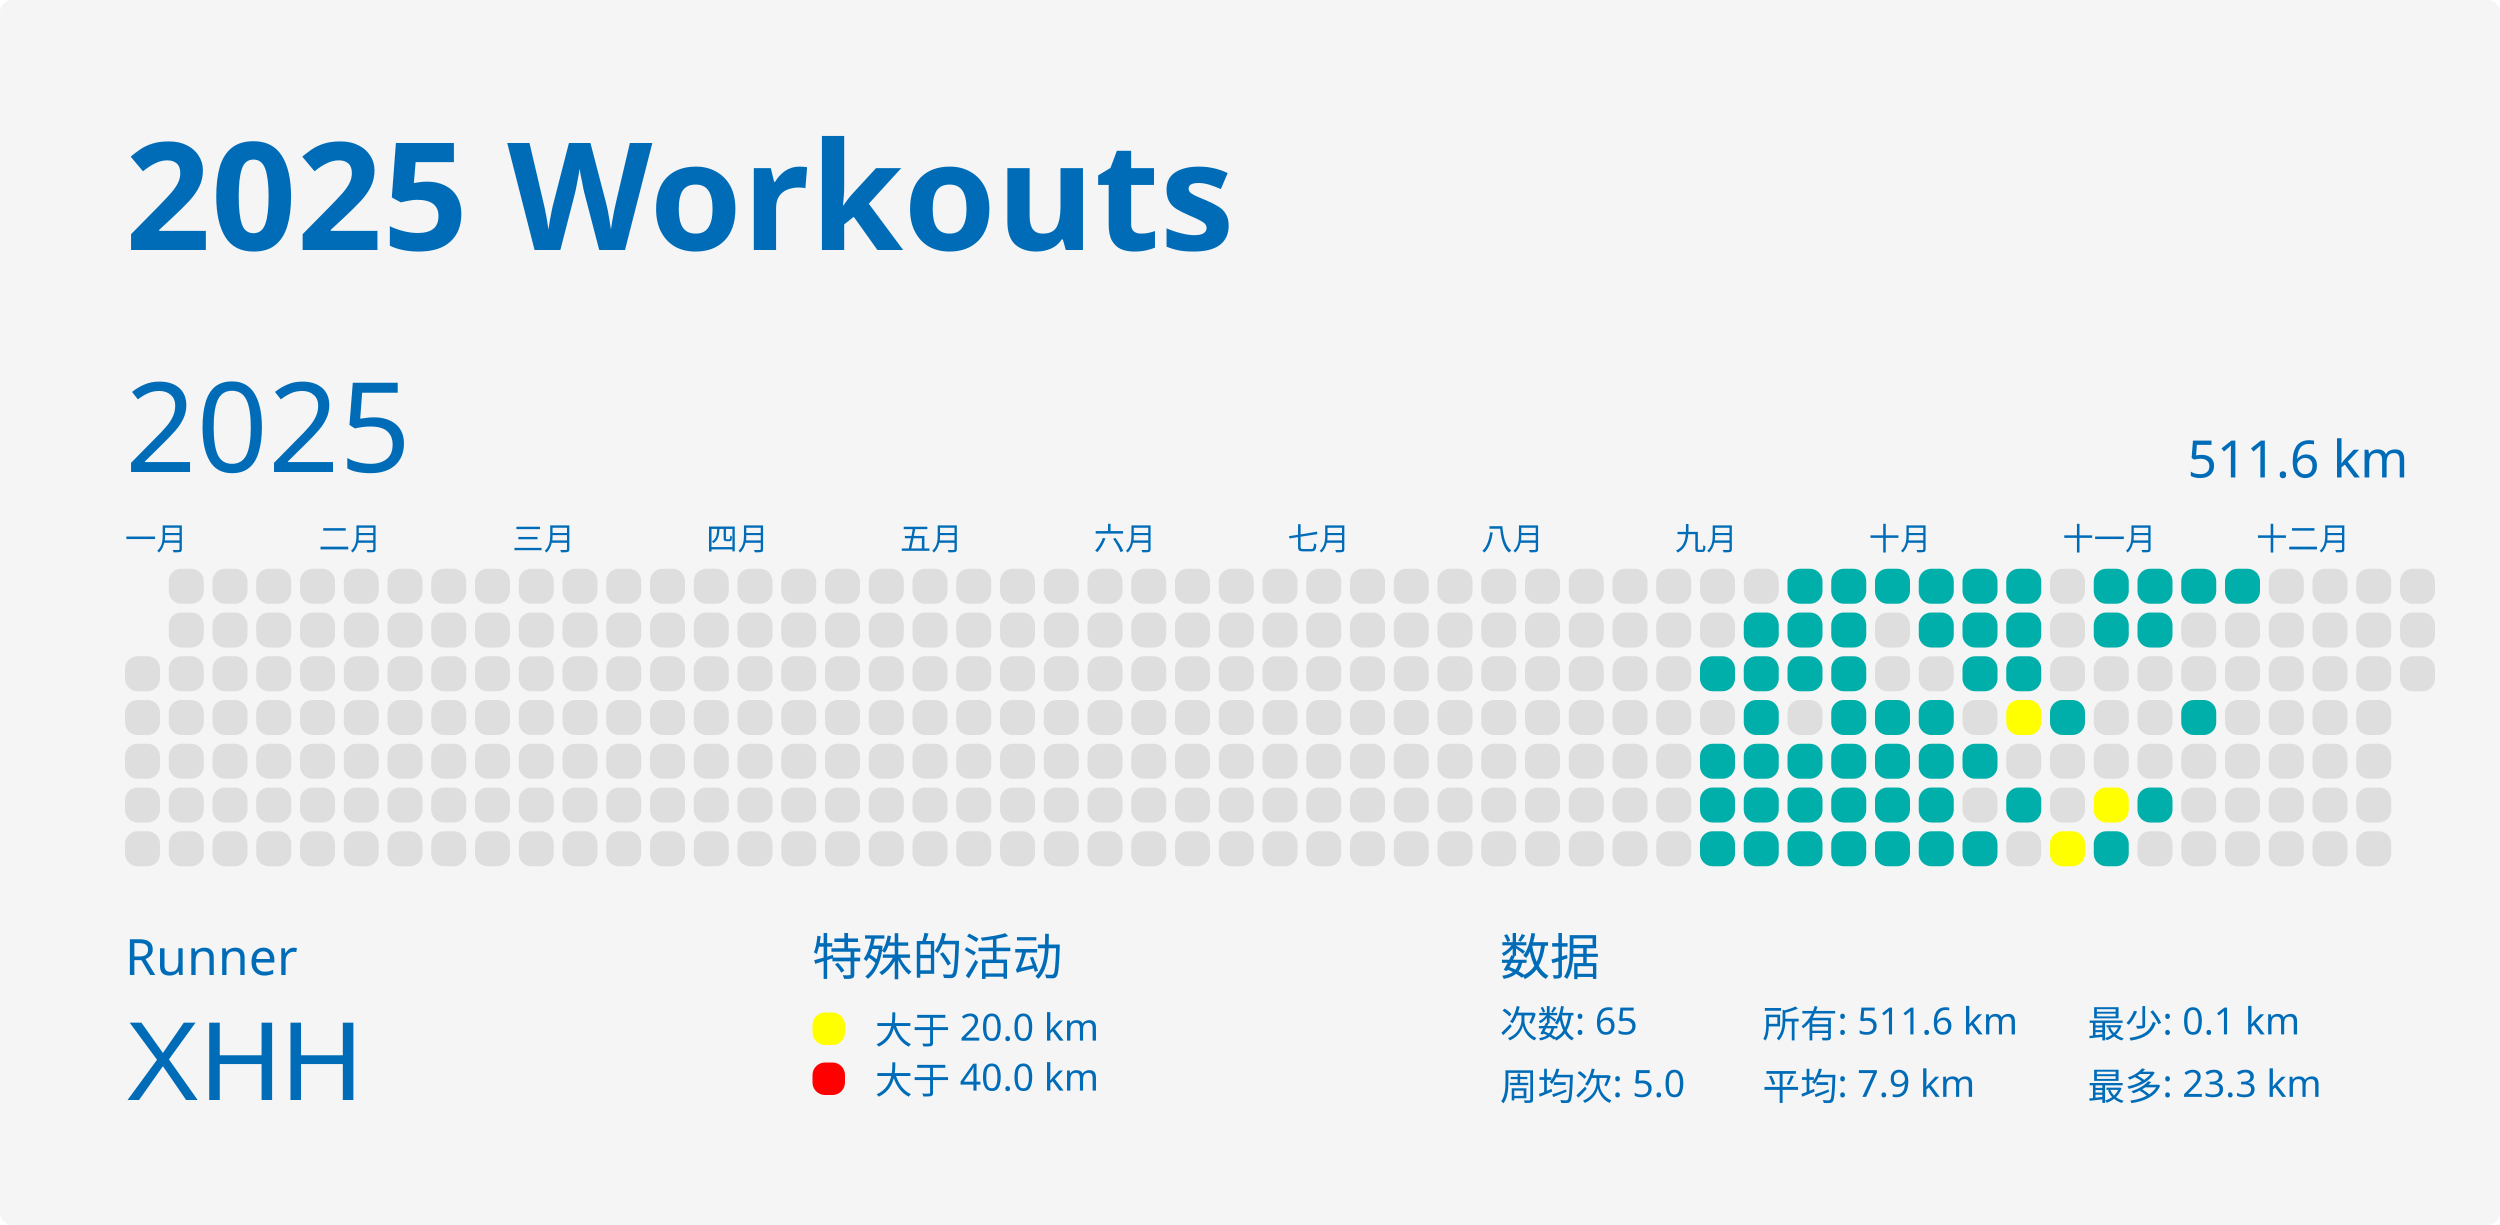
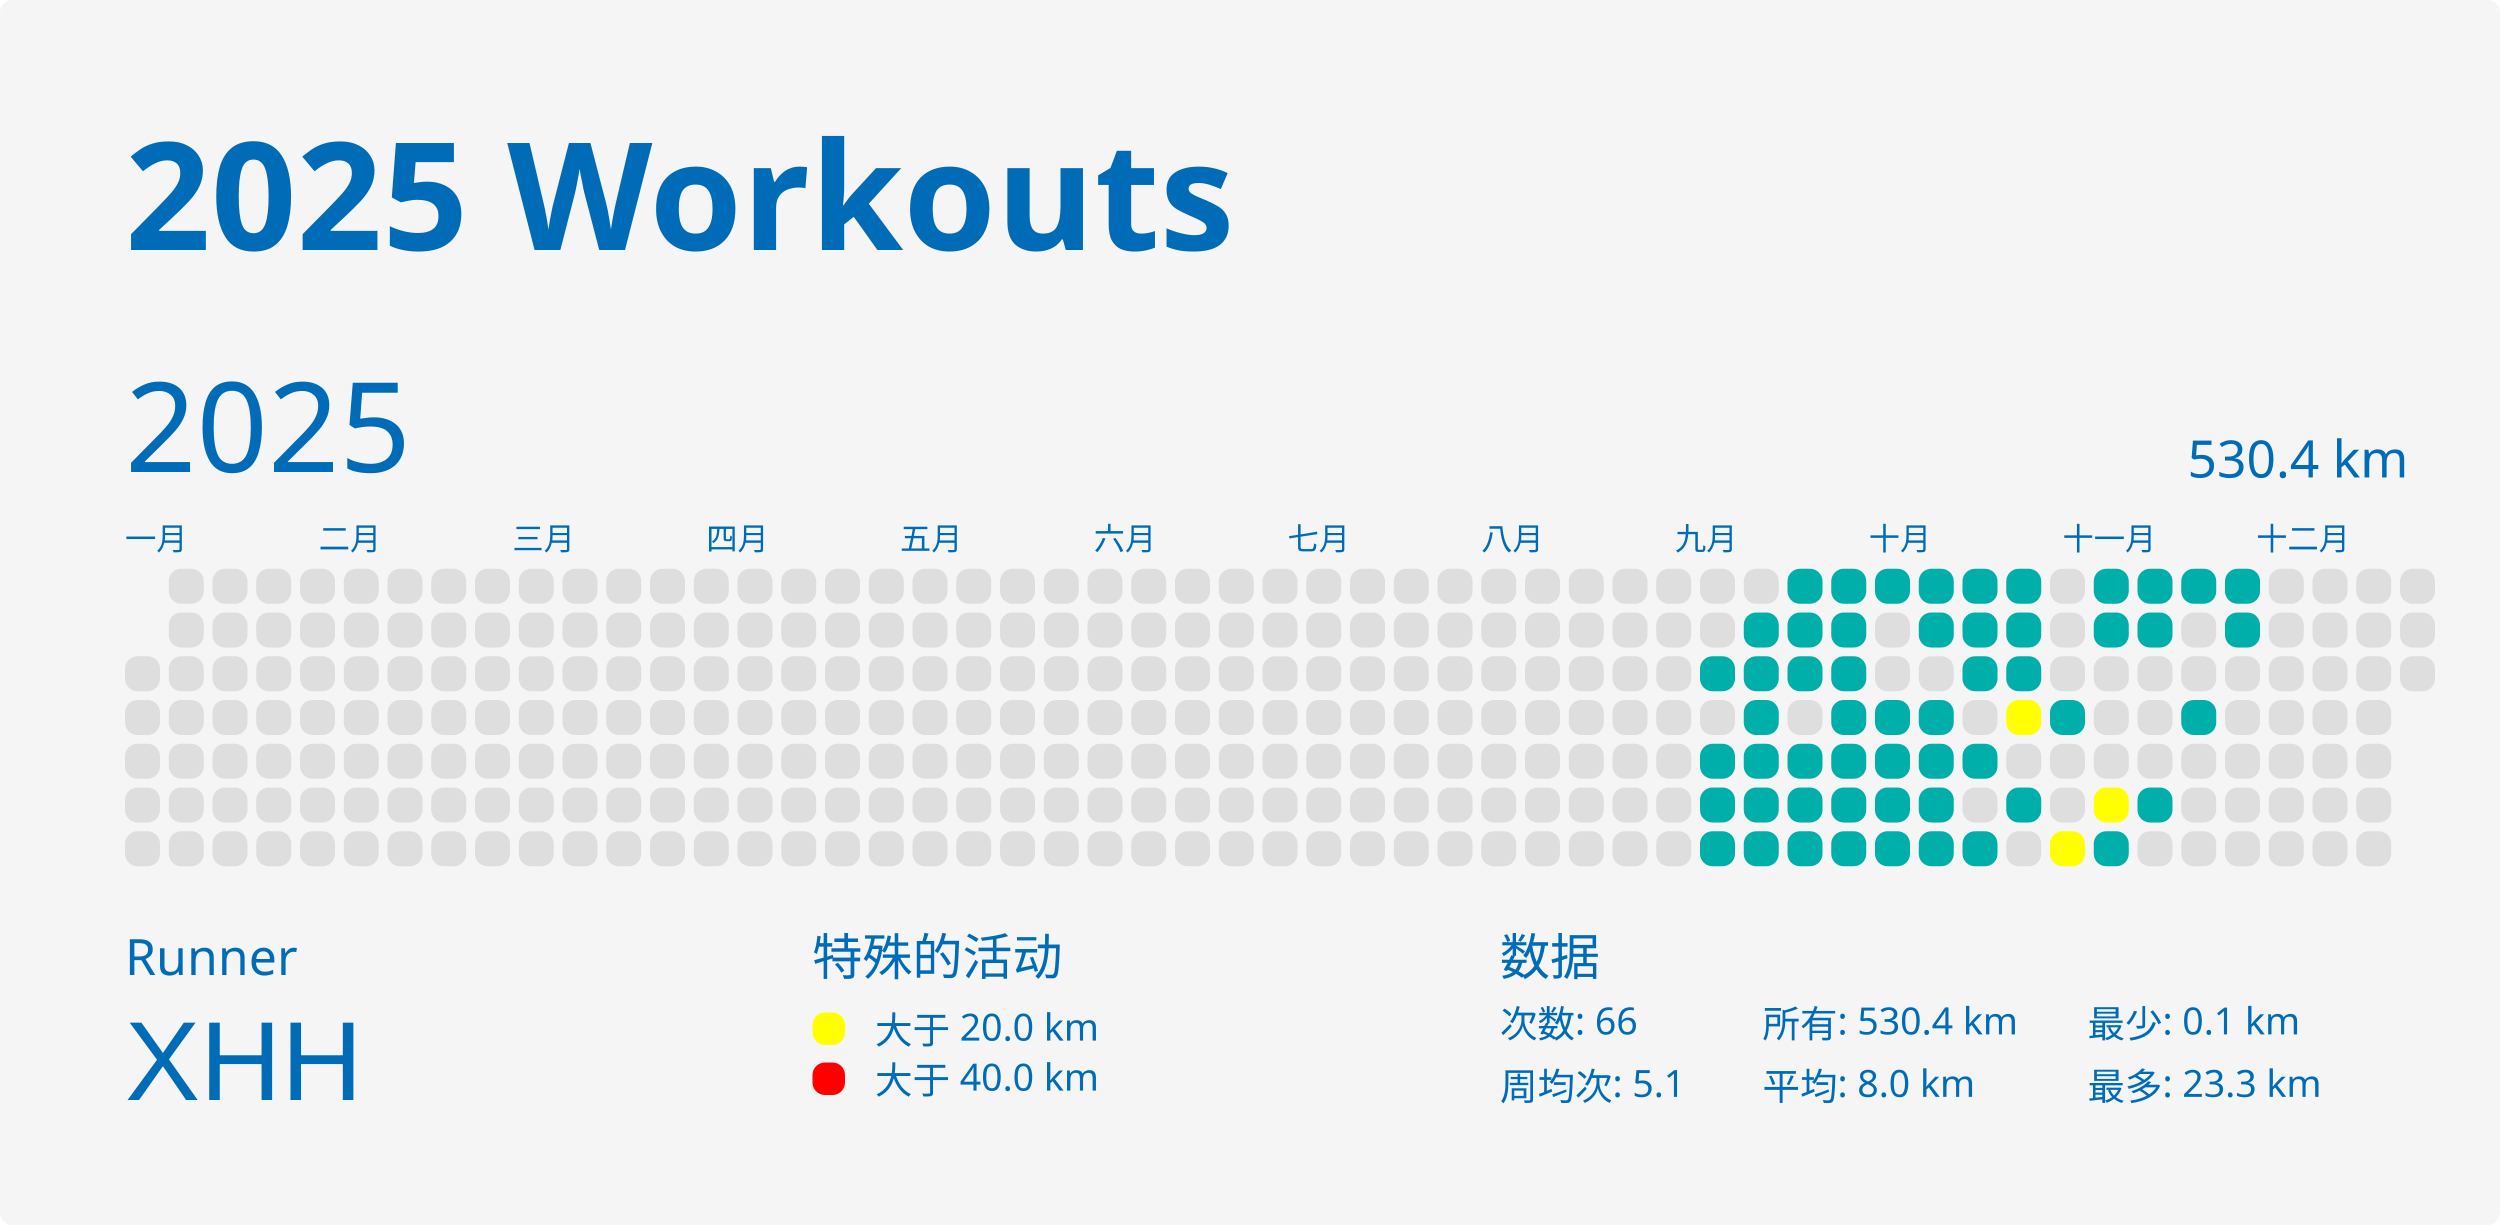
<svg xmlns="http://www.w3.org/2000/svg" baseProfile="full" height="98mm" version="1.1" viewBox="0,0,200,98" width="200mm">
  <defs />
  <rect fill="#f5f5f5" height="98" rx="1" ry="1" width="200" x="0" y="0" />
  <text fill="#006cb8" style="font-size:12px; font-family:MGI-Regular; font-weight:bold;" x="10" y="20">2025 Workouts</text>
  <text fill="#006cb8" style="font-size:4px; font-family:MGI-Regular" x="10" y="78">Runner</text>
  <text fill="#006cb8" style="font-size:9px; font-family:Arial" x="10" y="88">XHH</text>
  <text fill="#006cb8" style="font-size:4px; font-family:MGI-Regular" x="65" y="78">特殊的活动</text>
  <rect fill="yellow" height="2.6" rx="1" ry="1" width="2.6" x="65" y="81" />
  <text fill="#006cb8" style="font-size:3px; font-family:MGI-Regular" x="70" y="83.5">大于 20.0 km</text>
  <rect fill="red" height="2.6" rx="1" ry="1" width="2.6" x="65" y="85" />
  <text fill="#006cb8" style="font-size:3px; font-family:MGI-Regular" x="70" y="87.5">大于 40.0 km</text>
  <text fill="#006cb8" style="font-size:4px; font-family:MGI-Regular" x="120" y="78">数据</text>
-   <text fill="#006cb8" style="font-size:3px; font-family:MGI-Regular" x="120" y="83">次数: 65</text>
-   <text fill="#006cb8" style="font-size:3px; font-family:MGI-Regular" x="120" y="88">周均次: 5.0</text>
-   <text fill="#006cb8" style="font-size:3px; font-family:MGI-Regular" x="141" y="83">所有: 511.6 km</text>
-   <text fill="#006cb8" style="font-size:3px; font-family:MGI-Regular" x="141" y="88">平均: 7.9 km</text>
+   <text fill="#006cb8" style="font-size:3px; font-family:MGI-Regular" x="120" y="83">次数: 66</text>
+   <text fill="#006cb8" style="font-size:3px; font-family:MGI-Regular" x="120" y="88">周均次: 5.1</text>
+   <text fill="#006cb8" style="font-size:3px; font-family:MGI-Regular" x="141" y="83">所有: 530.4 km</text>
+   <text fill="#006cb8" style="font-size:3px; font-family:MGI-Regular" x="141" y="88">平均: 8.0 km</text>
  <text fill="#006cb8" style="font-size:3px; font-family:MGI-Regular" x="167" y="83">最少: 0.1 km</text>
  <text fill="#006cb8" style="font-size:3px; font-family:MGI-Regular" x="167" y="88">最多: 23.3 km</text>
  <text dominant-baseline="hanging" fill="#006cb8" style="font-size:10.0px; font-family:MGI-Regular;" x="10" y="30">2025</text>
-   <text dominant-baseline="hanging" fill="#006cb8" style="font-size:4.125px; font-family:MGI-Regular;" x="175" y="35">511.6 km</text>
+   <text dominant-baseline="hanging" fill="#006cb8" style="font-size:4.125px; font-family:MGI-Regular;" x="175" y="35">530.4 km</text>
  <text fill="#006cb8" style="font-size:2.5px; font-family:MGI-Regular" x="10.0" y="44">一月</text>
  <text fill="#006cb8" style="font-size:2.5px; font-family:MGI-Regular" x="25.5" y="44">二月</text>
  <text fill="#006cb8" style="font-size:2.5px; font-family:MGI-Regular" x="41.0" y="44">三月</text>
  <text fill="#006cb8" style="font-size:2.5px; font-family:MGI-Regular" x="56.5" y="44">四月</text>
  <text fill="#006cb8" style="font-size:2.5px; font-family:MGI-Regular" x="72.0" y="44">五月</text>
  <text fill="#006cb8" style="font-size:2.5px; font-family:MGI-Regular" x="87.5" y="44">六月</text>
  <text fill="#006cb8" style="font-size:2.5px; font-family:MGI-Regular" x="103.0" y="44">七月</text>
  <text fill="#006cb8" style="font-size:2.5px; font-family:MGI-Regular" x="118.5" y="44">八月</text>
  <text fill="#006cb8" style="font-size:2.5px; font-family:MGI-Regular" x="134.0" y="44">九月</text>
  <text fill="#006cb8" style="font-size:2.5px; font-family:MGI-Regular" x="149.5" y="44">十月</text>
  <text fill="#006cb8" style="font-size:2.5px; font-family:MGI-Regular" x="165.0" y="44">十一月</text>
  <text fill="#006cb8" style="font-size:2.5px; font-family:MGI-Regular" x="180.5" y="44">十二月</text>
  <rect fill="#dedede" height="2.8" rx="1" ry="1" width="2.8" x="10.0" y="52.5" />
  <rect fill="#dedede" height="2.8" rx="1" ry="1" width="2.8" x="10.0" y="56.0" />
  <rect fill="#dedede" height="2.8" rx="1" ry="1" width="2.8" x="10.0" y="59.5" />
  <rect fill="#dedede" height="2.8" rx="1" ry="1" width="2.8" x="10.0" y="63.0" />
  <rect fill="#dedede" height="2.8" rx="1" ry="1" width="2.8" x="10.0" y="66.5" />
  <rect fill="#dedede" height="2.8" rx="1" ry="1" width="2.8" x="13.5" y="45.5" />
  <rect fill="#dedede" height="2.8" rx="1" ry="1" width="2.8" x="13.5" y="49.0" />
  <rect fill="#dedede" height="2.8" rx="1" ry="1" width="2.8" x="13.5" y="52.5" />
  <rect fill="#dedede" height="2.8" rx="1" ry="1" width="2.8" x="13.5" y="56.0" />
  <rect fill="#dedede" height="2.8" rx="1" ry="1" width="2.8" x="13.5" y="59.5" />
  <rect fill="#dedede" height="2.8" rx="1" ry="1" width="2.8" x="13.5" y="63.0" />
  <rect fill="#dedede" height="2.8" rx="1" ry="1" width="2.8" x="13.5" y="66.5" />
  <rect fill="#dedede" height="2.8" rx="1" ry="1" width="2.8" x="17.0" y="45.5" />
  <rect fill="#dedede" height="2.8" rx="1" ry="1" width="2.8" x="17.0" y="49.0" />
  <rect fill="#dedede" height="2.8" rx="1" ry="1" width="2.8" x="17.0" y="52.5" />
  <rect fill="#dedede" height="2.8" rx="1" ry="1" width="2.8" x="17.0" y="56.0" />
  <rect fill="#dedede" height="2.8" rx="1" ry="1" width="2.8" x="17.0" y="59.5" />
  <rect fill="#dedede" height="2.8" rx="1" ry="1" width="2.8" x="17.0" y="63.0" />
  <rect fill="#dedede" height="2.8" rx="1" ry="1" width="2.8" x="17.0" y="66.5" />
  <rect fill="#dedede" height="2.8" rx="1" ry="1" width="2.8" x="20.5" y="45.5" />
  <rect fill="#dedede" height="2.8" rx="1" ry="1" width="2.8" x="20.5" y="49.0" />
  <rect fill="#dedede" height="2.8" rx="1" ry="1" width="2.8" x="20.5" y="52.5" />
  <rect fill="#dedede" height="2.8" rx="1" ry="1" width="2.8" x="20.5" y="56.0" />
  <rect fill="#dedede" height="2.8" rx="1" ry="1" width="2.8" x="20.5" y="59.5" />
  <rect fill="#dedede" height="2.8" rx="1" ry="1" width="2.8" x="20.5" y="63.0" />
  <rect fill="#dedede" height="2.8" rx="1" ry="1" width="2.8" x="20.5" y="66.5" />
  <rect fill="#dedede" height="2.8" rx="1" ry="1" width="2.8" x="24.0" y="45.5" />
  <rect fill="#dedede" height="2.8" rx="1" ry="1" width="2.8" x="24.0" y="49.0" />
  <rect fill="#dedede" height="2.8" rx="1" ry="1" width="2.8" x="24.0" y="52.5" />
  <rect fill="#dedede" height="2.8" rx="1" ry="1" width="2.8" x="24.0" y="56.0" />
  <rect fill="#dedede" height="2.8" rx="1" ry="1" width="2.8" x="24.0" y="59.5" />
  <rect fill="#dedede" height="2.8" rx="1" ry="1" width="2.8" x="24.0" y="63.0" />
  <rect fill="#dedede" height="2.8" rx="1" ry="1" width="2.8" x="24.0" y="66.5" />
  <rect fill="#dedede" height="2.8" rx="1" ry="1" width="2.8" x="27.5" y="45.5" />
  <rect fill="#dedede" height="2.8" rx="1" ry="1" width="2.8" x="27.5" y="49.0" />
  <rect fill="#dedede" height="2.8" rx="1" ry="1" width="2.8" x="27.5" y="52.5" />
  <rect fill="#dedede" height="2.8" rx="1" ry="1" width="2.8" x="27.5" y="56.0" />
  <rect fill="#dedede" height="2.8" rx="1" ry="1" width="2.8" x="27.5" y="59.5" />
  <rect fill="#dedede" height="2.8" rx="1" ry="1" width="2.8" x="27.5" y="63.0" />
  <rect fill="#dedede" height="2.8" rx="1" ry="1" width="2.8" x="27.5" y="66.5" />
  <rect fill="#dedede" height="2.8" rx="1" ry="1" width="2.8" x="31.0" y="45.5" />
  <rect fill="#dedede" height="2.8" rx="1" ry="1" width="2.8" x="31.0" y="49.0" />
  <rect fill="#dedede" height="2.8" rx="1" ry="1" width="2.8" x="31.0" y="52.5" />
  <rect fill="#dedede" height="2.8" rx="1" ry="1" width="2.8" x="31.0" y="56.0" />
  <rect fill="#dedede" height="2.8" rx="1" ry="1" width="2.8" x="31.0" y="59.5" />
  <rect fill="#dedede" height="2.8" rx="1" ry="1" width="2.8" x="31.0" y="63.0" />
  <rect fill="#dedede" height="2.8" rx="1" ry="1" width="2.8" x="31.0" y="66.5" />
  <rect fill="#dedede" height="2.8" rx="1" ry="1" width="2.8" x="34.5" y="45.5" />
  <rect fill="#dedede" height="2.8" rx="1" ry="1" width="2.8" x="34.5" y="49.0" />
  <rect fill="#dedede" height="2.8" rx="1" ry="1" width="2.8" x="34.5" y="52.5" />
  <rect fill="#dedede" height="2.8" rx="1" ry="1" width="2.8" x="34.5" y="56.0" />
  <rect fill="#dedede" height="2.8" rx="1" ry="1" width="2.8" x="34.5" y="59.5" />
  <rect fill="#dedede" height="2.8" rx="1" ry="1" width="2.8" x="34.5" y="63.0" />
  <rect fill="#dedede" height="2.8" rx="1" ry="1" width="2.8" x="34.5" y="66.5" />
  <rect fill="#dedede" height="2.8" rx="1" ry="1" width="2.8" x="38.0" y="45.5" />
  <rect fill="#dedede" height="2.8" rx="1" ry="1" width="2.8" x="38.0" y="49.0" />
  <rect fill="#dedede" height="2.8" rx="1" ry="1" width="2.8" x="38.0" y="52.5" />
  <rect fill="#dedede" height="2.8" rx="1" ry="1" width="2.8" x="38.0" y="56.0" />
  <rect fill="#dedede" height="2.8" rx="1" ry="1" width="2.8" x="38.0" y="59.5" />
  <rect fill="#dedede" height="2.8" rx="1" ry="1" width="2.8" x="38.0" y="63.0" />
  <rect fill="#dedede" height="2.8" rx="1" ry="1" width="2.8" x="38.0" y="66.5" />
  <rect fill="#dedede" height="2.8" rx="1" ry="1" width="2.8" x="41.5" y="45.5" />
  <rect fill="#dedede" height="2.8" rx="1" ry="1" width="2.8" x="41.5" y="49.0" />
  <rect fill="#dedede" height="2.8" rx="1" ry="1" width="2.8" x="41.5" y="52.5" />
  <rect fill="#dedede" height="2.8" rx="1" ry="1" width="2.8" x="41.5" y="56.0" />
  <rect fill="#dedede" height="2.8" rx="1" ry="1" width="2.8" x="41.5" y="59.5" />
  <rect fill="#dedede" height="2.8" rx="1" ry="1" width="2.8" x="41.5" y="63.0" />
  <rect fill="#dedede" height="2.8" rx="1" ry="1" width="2.8" x="41.5" y="66.5" />
  <rect fill="#dedede" height="2.8" rx="1" ry="1" width="2.8" x="45.0" y="45.5" />
  <rect fill="#dedede" height="2.8" rx="1" ry="1" width="2.8" x="45.0" y="49.0" />
  <rect fill="#dedede" height="2.8" rx="1" ry="1" width="2.8" x="45.0" y="52.5" />
  <rect fill="#dedede" height="2.8" rx="1" ry="1" width="2.8" x="45.0" y="56.0" />
  <rect fill="#dedede" height="2.8" rx="1" ry="1" width="2.8" x="45.0" y="59.5" />
  <rect fill="#dedede" height="2.8" rx="1" ry="1" width="2.8" x="45.0" y="63.0" />
  <rect fill="#dedede" height="2.8" rx="1" ry="1" width="2.8" x="45.0" y="66.5" />
  <rect fill="#dedede" height="2.8" rx="1" ry="1" width="2.8" x="48.5" y="45.5" />
  <rect fill="#dedede" height="2.8" rx="1" ry="1" width="2.8" x="48.5" y="49.0" />
  <rect fill="#dedede" height="2.8" rx="1" ry="1" width="2.8" x="48.5" y="52.5" />
  <rect fill="#dedede" height="2.8" rx="1" ry="1" width="2.8" x="48.5" y="56.0" />
  <rect fill="#dedede" height="2.8" rx="1" ry="1" width="2.8" x="48.5" y="59.5" />
  <rect fill="#dedede" height="2.8" rx="1" ry="1" width="2.8" x="48.5" y="63.0" />
  <rect fill="#dedede" height="2.8" rx="1" ry="1" width="2.8" x="48.5" y="66.5" />
  <rect fill="#dedede" height="2.8" rx="1" ry="1" width="2.8" x="52.0" y="45.5" />
  <rect fill="#dedede" height="2.8" rx="1" ry="1" width="2.8" x="52.0" y="49.0" />
  <rect fill="#dedede" height="2.8" rx="1" ry="1" width="2.8" x="52.0" y="52.5" />
  <rect fill="#dedede" height="2.8" rx="1" ry="1" width="2.8" x="52.0" y="56.0" />
  <rect fill="#dedede" height="2.8" rx="1" ry="1" width="2.8" x="52.0" y="59.5" />
  <rect fill="#dedede" height="2.8" rx="1" ry="1" width="2.8" x="52.0" y="63.0" />
  <rect fill="#dedede" height="2.8" rx="1" ry="1" width="2.8" x="52.0" y="66.5" />
  <rect fill="#dedede" height="2.8" rx="1" ry="1" width="2.8" x="55.5" y="45.5" />
  <rect fill="#dedede" height="2.8" rx="1" ry="1" width="2.8" x="55.5" y="49.0" />
  <rect fill="#dedede" height="2.8" rx="1" ry="1" width="2.8" x="55.5" y="52.5" />
  <rect fill="#dedede" height="2.8" rx="1" ry="1" width="2.8" x="55.5" y="56.0" />
  <rect fill="#dedede" height="2.8" rx="1" ry="1" width="2.8" x="55.5" y="59.5" />
  <rect fill="#dedede" height="2.8" rx="1" ry="1" width="2.8" x="55.5" y="63.0" />
  <rect fill="#dedede" height="2.8" rx="1" ry="1" width="2.8" x="55.5" y="66.5" />
  <rect fill="#dedede" height="2.8" rx="1" ry="1" width="2.8" x="59.0" y="45.5" />
  <rect fill="#dedede" height="2.8" rx="1" ry="1" width="2.8" x="59.0" y="49.0" />
  <rect fill="#dedede" height="2.8" rx="1" ry="1" width="2.8" x="59.0" y="52.5" />
  <rect fill="#dedede" height="2.8" rx="1" ry="1" width="2.8" x="59.0" y="56.0" />
  <rect fill="#dedede" height="2.8" rx="1" ry="1" width="2.8" x="59.0" y="59.5" />
  <rect fill="#dedede" height="2.8" rx="1" ry="1" width="2.8" x="59.0" y="63.0" />
  <rect fill="#dedede" height="2.8" rx="1" ry="1" width="2.8" x="59.0" y="66.5" />
  <rect fill="#dedede" height="2.8" rx="1" ry="1" width="2.8" x="62.5" y="45.5" />
  <rect fill="#dedede" height="2.8" rx="1" ry="1" width="2.8" x="62.5" y="49.0" />
  <rect fill="#dedede" height="2.8" rx="1" ry="1" width="2.8" x="62.5" y="52.5" />
  <rect fill="#dedede" height="2.8" rx="1" ry="1" width="2.8" x="62.5" y="56.0" />
  <rect fill="#dedede" height="2.8" rx="1" ry="1" width="2.8" x="62.5" y="59.5" />
  <rect fill="#dedede" height="2.8" rx="1" ry="1" width="2.8" x="62.5" y="63.0" />
  <rect fill="#dedede" height="2.8" rx="1" ry="1" width="2.8" x="62.5" y="66.5" />
  <rect fill="#dedede" height="2.8" rx="1" ry="1" width="2.8" x="66.0" y="45.5" />
  <rect fill="#dedede" height="2.8" rx="1" ry="1" width="2.8" x="66.0" y="49.0" />
  <rect fill="#dedede" height="2.8" rx="1" ry="1" width="2.8" x="66.0" y="52.5" />
  <rect fill="#dedede" height="2.8" rx="1" ry="1" width="2.8" x="66.0" y="56.0" />
  <rect fill="#dedede" height="2.8" rx="1" ry="1" width="2.8" x="66.0" y="59.5" />
  <rect fill="#dedede" height="2.8" rx="1" ry="1" width="2.8" x="66.0" y="63.0" />
  <rect fill="#dedede" height="2.8" rx="1" ry="1" width="2.8" x="66.0" y="66.5" />
  <rect fill="#dedede" height="2.8" rx="1" ry="1" width="2.8" x="69.5" y="45.5" />
  <rect fill="#dedede" height="2.8" rx="1" ry="1" width="2.8" x="69.5" y="49.0" />
  <rect fill="#dedede" height="2.8" rx="1" ry="1" width="2.8" x="69.5" y="52.5" />
  <rect fill="#dedede" height="2.8" rx="1" ry="1" width="2.8" x="69.5" y="56.0" />
  <rect fill="#dedede" height="2.8" rx="1" ry="1" width="2.8" x="69.5" y="59.5" />
  <rect fill="#dedede" height="2.8" rx="1" ry="1" width="2.8" x="69.5" y="63.0" />
  <rect fill="#dedede" height="2.8" rx="1" ry="1" width="2.8" x="69.5" y="66.5" />
  <rect fill="#dedede" height="2.8" rx="1" ry="1" width="2.8" x="73.0" y="45.5" />
  <rect fill="#dedede" height="2.8" rx="1" ry="1" width="2.8" x="73.0" y="49.0" />
  <rect fill="#dedede" height="2.8" rx="1" ry="1" width="2.8" x="73.0" y="52.5" />
  <rect fill="#dedede" height="2.8" rx="1" ry="1" width="2.8" x="73.0" y="56.0" />
  <rect fill="#dedede" height="2.8" rx="1" ry="1" width="2.8" x="73.0" y="59.5" />
  <rect fill="#dedede" height="2.8" rx="1" ry="1" width="2.8" x="73.0" y="63.0" />
  <rect fill="#dedede" height="2.8" rx="1" ry="1" width="2.8" x="73.0" y="66.5" />
  <rect fill="#dedede" height="2.8" rx="1" ry="1" width="2.8" x="76.5" y="45.5" />
  <rect fill="#dedede" height="2.8" rx="1" ry="1" width="2.8" x="76.5" y="49.0" />
  <rect fill="#dedede" height="2.8" rx="1" ry="1" width="2.8" x="76.5" y="52.5" />
  <rect fill="#dedede" height="2.8" rx="1" ry="1" width="2.8" x="76.5" y="56.0" />
  <rect fill="#dedede" height="2.8" rx="1" ry="1" width="2.8" x="76.5" y="59.5" />
  <rect fill="#dedede" height="2.8" rx="1" ry="1" width="2.8" x="76.5" y="63.0" />
  <rect fill="#dedede" height="2.8" rx="1" ry="1" width="2.8" x="76.5" y="66.5" />
  <rect fill="#dedede" height="2.8" rx="1" ry="1" width="2.8" x="80.0" y="45.5" />
  <rect fill="#dedede" height="2.8" rx="1" ry="1" width="2.8" x="80.0" y="49.0" />
  <rect fill="#dedede" height="2.8" rx="1" ry="1" width="2.8" x="80.0" y="52.5" />
  <rect fill="#dedede" height="2.8" rx="1" ry="1" width="2.8" x="80.0" y="56.0" />
  <rect fill="#dedede" height="2.8" rx="1" ry="1" width="2.8" x="80.0" y="59.5" />
  <rect fill="#dedede" height="2.8" rx="1" ry="1" width="2.8" x="80.0" y="63.0" />
  <rect fill="#dedede" height="2.8" rx="1" ry="1" width="2.8" x="80.0" y="66.5" />
  <rect fill="#dedede" height="2.8" rx="1" ry="1" width="2.8" x="83.5" y="45.5" />
  <rect fill="#dedede" height="2.8" rx="1" ry="1" width="2.8" x="83.5" y="49.0" />
  <rect fill="#dedede" height="2.8" rx="1" ry="1" width="2.8" x="83.5" y="52.5" />
  <rect fill="#dedede" height="2.8" rx="1" ry="1" width="2.8" x="83.5" y="56.0" />
  <rect fill="#dedede" height="2.8" rx="1" ry="1" width="2.8" x="83.5" y="59.5" />
  <rect fill="#dedede" height="2.8" rx="1" ry="1" width="2.8" x="83.5" y="63.0" />
  <rect fill="#dedede" height="2.8" rx="1" ry="1" width="2.8" x="83.5" y="66.5" />
  <rect fill="#dedede" height="2.8" rx="1" ry="1" width="2.8" x="87.0" y="45.5" />
  <rect fill="#dedede" height="2.8" rx="1" ry="1" width="2.8" x="87.0" y="49.0" />
  <rect fill="#dedede" height="2.8" rx="1" ry="1" width="2.8" x="87.0" y="52.5" />
  <rect fill="#dedede" height="2.8" rx="1" ry="1" width="2.8" x="87.0" y="56.0" />
  <rect fill="#dedede" height="2.8" rx="1" ry="1" width="2.8" x="87.0" y="59.5" />
  <rect fill="#dedede" height="2.8" rx="1" ry="1" width="2.8" x="87.0" y="63.0" />
  <rect fill="#dedede" height="2.8" rx="1" ry="1" width="2.8" x="87.0" y="66.5" />
  <rect fill="#dedede" height="2.8" rx="1" ry="1" width="2.8" x="90.5" y="45.5" />
  <rect fill="#dedede" height="2.8" rx="1" ry="1" width="2.8" x="90.5" y="49.0" />
  <rect fill="#dedede" height="2.8" rx="1" ry="1" width="2.8" x="90.5" y="52.5" />
  <rect fill="#dedede" height="2.8" rx="1" ry="1" width="2.8" x="90.5" y="56.0" />
  <rect fill="#dedede" height="2.8" rx="1" ry="1" width="2.8" x="90.5" y="59.5" />
  <rect fill="#dedede" height="2.8" rx="1" ry="1" width="2.8" x="90.5" y="63.0" />
  <rect fill="#dedede" height="2.8" rx="1" ry="1" width="2.8" x="90.5" y="66.5" />
  <rect fill="#dedede" height="2.8" rx="1" ry="1" width="2.8" x="94.0" y="45.5" />
  <rect fill="#dedede" height="2.8" rx="1" ry="1" width="2.8" x="94.0" y="49.0" />
  <rect fill="#dedede" height="2.8" rx="1" ry="1" width="2.8" x="94.0" y="52.5" />
  <rect fill="#dedede" height="2.8" rx="1" ry="1" width="2.8" x="94.0" y="56.0" />
  <rect fill="#dedede" height="2.8" rx="1" ry="1" width="2.8" x="94.0" y="59.5" />
  <rect fill="#dedede" height="2.8" rx="1" ry="1" width="2.8" x="94.0" y="63.0" />
  <rect fill="#dedede" height="2.8" rx="1" ry="1" width="2.8" x="94.0" y="66.5" />
  <rect fill="#dedede" height="2.8" rx="1" ry="1" width="2.8" x="97.5" y="45.5" />
  <rect fill="#dedede" height="2.8" rx="1" ry="1" width="2.8" x="97.5" y="49.0" />
  <rect fill="#dedede" height="2.8" rx="1" ry="1" width="2.8" x="97.5" y="52.5" />
  <rect fill="#dedede" height="2.8" rx="1" ry="1" width="2.8" x="97.5" y="56.0" />
  <rect fill="#dedede" height="2.8" rx="1" ry="1" width="2.8" x="97.5" y="59.5" />
  <rect fill="#dedede" height="2.8" rx="1" ry="1" width="2.8" x="97.5" y="63.0" />
  <rect fill="#dedede" height="2.8" rx="1" ry="1" width="2.8" x="97.5" y="66.5" />
  <rect fill="#dedede" height="2.8" rx="1" ry="1" width="2.8" x="101.0" y="45.5" />
  <rect fill="#dedede" height="2.8" rx="1" ry="1" width="2.8" x="101.0" y="49.0" />
  <rect fill="#dedede" height="2.8" rx="1" ry="1" width="2.8" x="101.0" y="52.5" />
  <rect fill="#dedede" height="2.8" rx="1" ry="1" width="2.8" x="101.0" y="56.0" />
  <rect fill="#dedede" height="2.8" rx="1" ry="1" width="2.8" x="101.0" y="59.5" />
  <rect fill="#dedede" height="2.8" rx="1" ry="1" width="2.8" x="101.0" y="63.0" />
  <rect fill="#dedede" height="2.8" rx="1" ry="1" width="2.8" x="101.0" y="66.5" />
  <rect fill="#dedede" height="2.8" rx="1" ry="1" width="2.8" x="104.5" y="45.5" />
  <rect fill="#dedede" height="2.8" rx="1" ry="1" width="2.8" x="104.5" y="49.0" />
  <rect fill="#dedede" height="2.8" rx="1" ry="1" width="2.8" x="104.5" y="52.5" />
  <rect fill="#dedede" height="2.8" rx="1" ry="1" width="2.8" x="104.5" y="56.0" />
  <rect fill="#dedede" height="2.8" rx="1" ry="1" width="2.8" x="104.5" y="59.5" />
  <rect fill="#dedede" height="2.8" rx="1" ry="1" width="2.8" x="104.5" y="63.0" />
  <rect fill="#dedede" height="2.8" rx="1" ry="1" width="2.8" x="104.5" y="66.5" />
  <rect fill="#dedede" height="2.8" rx="1" ry="1" width="2.8" x="108.0" y="45.5" />
  <rect fill="#dedede" height="2.8" rx="1" ry="1" width="2.8" x="108.0" y="49.0" />
  <rect fill="#dedede" height="2.8" rx="1" ry="1" width="2.8" x="108.0" y="52.5" />
  <rect fill="#dedede" height="2.8" rx="1" ry="1" width="2.8" x="108.0" y="56.0" />
  <rect fill="#dedede" height="2.8" rx="1" ry="1" width="2.8" x="108.0" y="59.5" />
  <rect fill="#dedede" height="2.8" rx="1" ry="1" width="2.8" x="108.0" y="63.0" />
  <rect fill="#dedede" height="2.8" rx="1" ry="1" width="2.8" x="108.0" y="66.5" />
  <rect fill="#dedede" height="2.8" rx="1" ry="1" width="2.8" x="111.5" y="45.5" />
  <rect fill="#dedede" height="2.8" rx="1" ry="1" width="2.8" x="111.5" y="49.0" />
  <rect fill="#dedede" height="2.8" rx="1" ry="1" width="2.8" x="111.5" y="52.5" />
  <rect fill="#dedede" height="2.8" rx="1" ry="1" width="2.8" x="111.5" y="56.0" />
  <rect fill="#dedede" height="2.8" rx="1" ry="1" width="2.8" x="111.5" y="59.5" />
  <rect fill="#dedede" height="2.8" rx="1" ry="1" width="2.8" x="111.5" y="63.0" />
  <rect fill="#dedede" height="2.8" rx="1" ry="1" width="2.8" x="111.5" y="66.5" />
  <rect fill="#dedede" height="2.8" rx="1" ry="1" width="2.8" x="115.0" y="45.5" />
  <rect fill="#dedede" height="2.8" rx="1" ry="1" width="2.8" x="115.0" y="49.0" />
  <rect fill="#dedede" height="2.8" rx="1" ry="1" width="2.8" x="115.0" y="52.5" />
  <rect fill="#dedede" height="2.8" rx="1" ry="1" width="2.8" x="115.0" y="56.0" />
  <rect fill="#dedede" height="2.8" rx="1" ry="1" width="2.8" x="115.0" y="59.5" />
  <rect fill="#dedede" height="2.8" rx="1" ry="1" width="2.8" x="115.0" y="63.0" />
  <rect fill="#dedede" height="2.8" rx="1" ry="1" width="2.8" x="115.0" y="66.5" />
  <rect fill="#dedede" height="2.8" rx="1" ry="1" width="2.8" x="118.5" y="45.5" />
  <rect fill="#dedede" height="2.8" rx="1" ry="1" width="2.8" x="118.5" y="49.0" />
  <rect fill="#dedede" height="2.8" rx="1" ry="1" width="2.8" x="118.5" y="52.5" />
  <rect fill="#dedede" height="2.8" rx="1" ry="1" width="2.8" x="118.5" y="56.0" />
  <rect fill="#dedede" height="2.8" rx="1" ry="1" width="2.8" x="118.5" y="59.5" />
  <rect fill="#dedede" height="2.8" rx="1" ry="1" width="2.8" x="118.5" y="63.0" />
  <rect fill="#dedede" height="2.8" rx="1" ry="1" width="2.8" x="118.5" y="66.5" />
  <rect fill="#dedede" height="2.8" rx="1" ry="1" width="2.8" x="122.0" y="45.5" />
  <rect fill="#dedede" height="2.8" rx="1" ry="1" width="2.8" x="122.0" y="49.0" />
  <rect fill="#dedede" height="2.8" rx="1" ry="1" width="2.8" x="122.0" y="52.5" />
  <rect fill="#dedede" height="2.8" rx="1" ry="1" width="2.8" x="122.0" y="56.0" />
  <rect fill="#dedede" height="2.8" rx="1" ry="1" width="2.8" x="122.0" y="59.5" />
  <rect fill="#dedede" height="2.8" rx="1" ry="1" width="2.8" x="122.0" y="63.0" />
  <rect fill="#dedede" height="2.8" rx="1" ry="1" width="2.8" x="122.0" y="66.5" />
  <rect fill="#dedede" height="2.8" rx="1" ry="1" width="2.8" x="125.5" y="45.5" />
  <rect fill="#dedede" height="2.8" rx="1" ry="1" width="2.8" x="125.5" y="49.0" />
  <rect fill="#dedede" height="2.8" rx="1" ry="1" width="2.8" x="125.5" y="52.5" />
  <rect fill="#dedede" height="2.8" rx="1" ry="1" width="2.8" x="125.5" y="56.0" />
  <rect fill="#dedede" height="2.8" rx="1" ry="1" width="2.8" x="125.5" y="59.5" />
  <rect fill="#dedede" height="2.8" rx="1" ry="1" width="2.8" x="125.5" y="63.0" />
  <rect fill="#dedede" height="2.8" rx="1" ry="1" width="2.8" x="125.5" y="66.5" />
  <rect fill="#dedede" height="2.8" rx="1" ry="1" width="2.8" x="129.0" y="45.5" />
  <rect fill="#dedede" height="2.8" rx="1" ry="1" width="2.8" x="129.0" y="49.0" />
  <rect fill="#dedede" height="2.8" rx="1" ry="1" width="2.8" x="129.0" y="52.5" />
  <rect fill="#dedede" height="2.8" rx="1" ry="1" width="2.8" x="129.0" y="56.0" />
  <rect fill="#dedede" height="2.8" rx="1" ry="1" width="2.8" x="129.0" y="59.5" />
  <rect fill="#dedede" height="2.8" rx="1" ry="1" width="2.8" x="129.0" y="63.0" />
  <rect fill="#dedede" height="2.8" rx="1" ry="1" width="2.8" x="129.0" y="66.5" />
  <rect fill="#dedede" height="2.8" rx="1" ry="1" width="2.8" x="132.5" y="45.5" />
  <rect fill="#dedede" height="2.8" rx="1" ry="1" width="2.8" x="132.5" y="49.0" />
  <rect fill="#dedede" height="2.8" rx="1" ry="1" width="2.8" x="132.5" y="52.5" />
  <rect fill="#dedede" height="2.8" rx="1" ry="1" width="2.8" x="132.5" y="56.0" />
  <rect fill="#dedede" height="2.8" rx="1" ry="1" width="2.8" x="132.5" y="59.5" />
  <rect fill="#dedede" height="2.8" rx="1" ry="1" width="2.8" x="132.5" y="63.0" />
  <rect fill="#dedede" height="2.8" rx="1" ry="1" width="2.8" x="132.5" y="66.5" />
  <rect fill="#dedede" height="2.8" rx="1" ry="1" width="2.8" x="136.0" y="45.5" />
  <rect fill="#dedede" height="2.8" rx="1" ry="1" width="2.8" x="136.0" y="49.0" />
  <rect fill="#00AFAA" height="2.8" rx="1" ry="1" width="2.8" x="136.0" y="52.5" />
  <rect fill="#dedede" height="2.8" rx="1" ry="1" width="2.8" x="136.0" y="56.0" />
  <rect fill="#00AFAA" height="2.8" rx="1" ry="1" width="2.8" x="136.0" y="59.5" />
  <rect fill="#00AFAA" height="2.8" rx="1" ry="1" width="2.8" x="136.0" y="63.0" />
  <rect fill="#00AFAA" height="2.8" rx="1" ry="1" width="2.8" x="136.0" y="66.5" />
  <rect fill="#dedede" height="2.8" rx="1" ry="1" width="2.8" x="139.5" y="45.5" />
  <rect fill="#00AFAA" height="2.8" rx="1" ry="1" width="2.8" x="139.5" y="49.0" />
  <rect fill="#00AFAA" height="2.8" rx="1" ry="1" width="2.8" x="139.5" y="52.5" />
  <rect fill="#00AFAA" height="2.8" rx="1" ry="1" width="2.8" x="139.5" y="56.0" />
  <rect fill="#00AFAA" height="2.8" rx="1" ry="1" width="2.8" x="139.5" y="59.5" />
  <rect fill="#00AFAA" height="2.8" rx="1" ry="1" width="2.8" x="139.5" y="63.0" />
  <rect fill="#00AFAA" height="2.8" rx="1" ry="1" width="2.8" x="139.5" y="66.5" />
  <rect fill="#00AFAA" height="2.8" rx="1" ry="1" width="2.8" x="143.0" y="45.5" />
  <rect fill="#00AFAA" height="2.8" rx="1" ry="1" width="2.8" x="143.0" y="49.0" />
  <rect fill="#00AFAA" height="2.8" rx="1" ry="1" width="2.8" x="143.0" y="52.5" />
  <rect fill="#dedede" height="2.8" rx="1" ry="1" width="2.8" x="143.0" y="56.0" />
  <rect fill="#00AFAA" height="2.8" rx="1" ry="1" width="2.8" x="143.0" y="59.5" />
  <rect fill="#00AFAA" height="2.8" rx="1" ry="1" width="2.8" x="143.0" y="63.0" />
  <rect fill="#00AFAA" height="2.8" rx="1" ry="1" width="2.8" x="143.0" y="66.5" />
  <rect fill="#00AFAA" height="2.8" rx="1" ry="1" width="2.8" x="146.5" y="45.5" />
  <rect fill="#00AFAA" height="2.8" rx="1" ry="1" width="2.8" x="146.5" y="49.0" />
  <rect fill="#00AFAA" height="2.8" rx="1" ry="1" width="2.8" x="146.5" y="52.5" />
  <rect fill="#00AFAA" height="2.8" rx="1" ry="1" width="2.8" x="146.5" y="56.0" />
  <rect fill="#00AFAA" height="2.8" rx="1" ry="1" width="2.8" x="146.5" y="59.5" />
  <rect fill="#00AFAA" height="2.8" rx="1" ry="1" width="2.8" x="146.5" y="63.0" />
  <rect fill="#00AFAA" height="2.8" rx="1" ry="1" width="2.8" x="146.5" y="66.5" />
  <rect fill="#00AFAA" height="2.8" rx="1" ry="1" width="2.8" x="150.0" y="45.5" />
  <rect fill="#dedede" height="2.8" rx="1" ry="1" width="2.8" x="150.0" y="49.0" />
  <rect fill="#dedede" height="2.8" rx="1" ry="1" width="2.8" x="150.0" y="52.5" />
  <rect fill="#00AFAA" height="2.8" rx="1" ry="1" width="2.8" x="150.0" y="56.0" />
  <rect fill="#00AFAA" height="2.8" rx="1" ry="1" width="2.8" x="150.0" y="59.5" />
  <rect fill="#00AFAA" height="2.8" rx="1" ry="1" width="2.8" x="150.0" y="63.0" />
  <rect fill="#00AFAA" height="2.8" rx="1" ry="1" width="2.8" x="150.0" y="66.5" />
  <rect fill="#00AFAA" height="2.8" rx="1" ry="1" width="2.8" x="153.5" y="45.5" />
  <rect fill="#00AFAA" height="2.8" rx="1" ry="1" width="2.8" x="153.5" y="49.0" />
  <rect fill="#dedede" height="2.8" rx="1" ry="1" width="2.8" x="153.5" y="52.5" />
  <rect fill="#00AFAA" height="2.8" rx="1" ry="1" width="2.8" x="153.5" y="56.0" />
  <rect fill="#00AFAA" height="2.8" rx="1" ry="1" width="2.8" x="153.5" y="59.5" />
  <rect fill="#00AFAA" height="2.8" rx="1" ry="1" width="2.8" x="153.5" y="63.0" />
  <rect fill="#00AFAA" height="2.8" rx="1" ry="1" width="2.8" x="153.5" y="66.5" />
  <rect fill="#00AFAA" height="2.8" rx="1" ry="1" width="2.8" x="157.0" y="45.5" />
  <rect fill="#00AFAA" height="2.8" rx="1" ry="1" width="2.8" x="157.0" y="49.0" />
  <rect fill="#00AFAA" height="2.8" rx="1" ry="1" width="2.8" x="157.0" y="52.5" />
  <rect fill="#dedede" height="2.8" rx="1" ry="1" width="2.8" x="157.0" y="56.0" />
  <rect fill="#00AFAA" height="2.8" rx="1" ry="1" width="2.8" x="157.0" y="59.5" />
  <rect fill="#dedede" height="2.8" rx="1" ry="1" width="2.8" x="157.0" y="63.0" />
  <rect fill="#00AFAA" height="2.8" rx="1" ry="1" width="2.8" x="157.0" y="66.5" />
  <rect fill="#00AFAA" height="2.8" rx="1" ry="1" width="2.8" x="160.5" y="45.5" />
  <rect fill="#00AFAA" height="2.8" rx="1" ry="1" width="2.8" x="160.5" y="49.0" />
  <rect fill="#00AFAA" height="2.8" rx="1" ry="1" width="2.8" x="160.5" y="52.5" />
  <rect fill="yellow" height="2.8" rx="1" ry="1" width="2.8" x="160.5" y="56.0" />
  <rect fill="#dedede" height="2.8" rx="1" ry="1" width="2.8" x="160.5" y="59.5" />
  <rect fill="#00AFAA" height="2.8" rx="1" ry="1" width="2.8" x="160.5" y="63.0" />
  <rect fill="#dedede" height="2.8" rx="1" ry="1" width="2.8" x="160.5" y="66.5" />
  <rect fill="#dedede" height="2.8" rx="1" ry="1" width="2.8" x="164.0" y="45.5" />
  <rect fill="#dedede" height="2.8" rx="1" ry="1" width="2.8" x="164.0" y="49.0" />
  <rect fill="#dedede" height="2.8" rx="1" ry="1" width="2.8" x="164.0" y="52.5" />
  <rect fill="#00AFAA" height="2.8" rx="1" ry="1" width="2.8" x="164.0" y="56.0" />
  <rect fill="#dedede" height="2.8" rx="1" ry="1" width="2.8" x="164.0" y="59.5" />
  <rect fill="#dedede" height="2.8" rx="1" ry="1" width="2.8" x="164.0" y="63.0" />
  <rect fill="yellow" height="2.8" rx="1" ry="1" width="2.8" x="164.0" y="66.5" />
  <rect fill="#00AFAA" height="2.8" rx="1" ry="1" width="2.8" x="167.5" y="45.5" />
  <rect fill="#00AFAA" height="2.8" rx="1" ry="1" width="2.8" x="167.5" y="49.0" />
  <rect fill="#dedede" height="2.8" rx="1" ry="1" width="2.8" x="167.5" y="52.5" />
  <rect fill="#dedede" height="2.8" rx="1" ry="1" width="2.8" x="167.5" y="56.0" />
  <rect fill="#dedede" height="2.8" rx="1" ry="1" width="2.8" x="167.5" y="59.5" />
  <rect fill="yellow" height="2.8" rx="1" ry="1" width="2.8" x="167.5" y="63.0" />
  <rect fill="#00AFAA" height="2.8" rx="1" ry="1" width="2.8" x="167.5" y="66.5" />
  <rect fill="#00AFAA" height="2.8" rx="1" ry="1" width="2.8" x="171.0" y="45.5" />
  <rect fill="#00AFAA" height="2.8" rx="1" ry="1" width="2.8" x="171.0" y="49.0" />
  <rect fill="#dedede" height="2.8" rx="1" ry="1" width="2.8" x="171.0" y="52.5" />
  <rect fill="#dedede" height="2.8" rx="1" ry="1" width="2.8" x="171.0" y="56.0" />
  <rect fill="#dedede" height="2.8" rx="1" ry="1" width="2.8" x="171.0" y="59.5" />
  <rect fill="#00AFAA" height="2.8" rx="1" ry="1" width="2.8" x="171.0" y="63.0" />
  <rect fill="#dedede" height="2.8" rx="1" ry="1" width="2.8" x="171.0" y="66.5" />
  <rect fill="#00AFAA" height="2.8" rx="1" ry="1" width="2.8" x="174.5" y="45.5" />
  <rect fill="#dedede" height="2.8" rx="1" ry="1" width="2.8" x="174.5" y="49.0" />
  <rect fill="#dedede" height="2.8" rx="1" ry="1" width="2.8" x="174.5" y="52.5" />
  <rect fill="#00AFAA" height="2.8" rx="1" ry="1" width="2.8" x="174.5" y="56.0" />
  <rect fill="#dedede" height="2.8" rx="1" ry="1" width="2.8" x="174.5" y="59.5" />
  <rect fill="#dedede" height="2.8" rx="1" ry="1" width="2.8" x="174.5" y="63.0" />
  <rect fill="#dedede" height="2.8" rx="1" ry="1" width="2.8" x="174.5" y="66.5" />
  <rect fill="#00AFAA" height="2.8" rx="1" ry="1" width="2.8" x="178.0" y="45.5" />
-   <rect fill="#dedede" height="2.8" rx="1" ry="1" width="2.8" x="178.0" y="49.0" />
+   <rect fill="#00AFAA" height="2.8" rx="1" ry="1" width="2.8" x="178.0" y="49.0" />
  <rect fill="#dedede" height="2.8" rx="1" ry="1" width="2.8" x="178.0" y="52.5" />
  <rect fill="#dedede" height="2.8" rx="1" ry="1" width="2.8" x="178.0" y="56.0" />
  <rect fill="#dedede" height="2.8" rx="1" ry="1" width="2.8" x="178.0" y="59.5" />
  <rect fill="#dedede" height="2.8" rx="1" ry="1" width="2.8" x="178.0" y="63.0" />
  <rect fill="#dedede" height="2.8" rx="1" ry="1" width="2.8" x="178.0" y="66.5" />
  <rect fill="#dedede" height="2.8" rx="1" ry="1" width="2.8" x="181.5" y="45.5" />
  <rect fill="#dedede" height="2.8" rx="1" ry="1" width="2.8" x="181.5" y="49.0" />
  <rect fill="#dedede" height="2.8" rx="1" ry="1" width="2.8" x="181.5" y="52.5" />
  <rect fill="#dedede" height="2.8" rx="1" ry="1" width="2.8" x="181.5" y="56.0" />
  <rect fill="#dedede" height="2.8" rx="1" ry="1" width="2.8" x="181.5" y="59.5" />
  <rect fill="#dedede" height="2.8" rx="1" ry="1" width="2.8" x="181.5" y="63.0" />
  <rect fill="#dedede" height="2.8" rx="1" ry="1" width="2.8" x="181.5" y="66.5" />
  <rect fill="#dedede" height="2.8" rx="1" ry="1" width="2.8" x="185.0" y="45.5" />
  <rect fill="#dedede" height="2.8" rx="1" ry="1" width="2.8" x="185.0" y="49.0" />
  <rect fill="#dedede" height="2.8" rx="1" ry="1" width="2.8" x="185.0" y="52.5" />
  <rect fill="#dedede" height="2.8" rx="1" ry="1" width="2.8" x="185.0" y="56.0" />
  <rect fill="#dedede" height="2.8" rx="1" ry="1" width="2.8" x="185.0" y="59.5" />
  <rect fill="#dedede" height="2.8" rx="1" ry="1" width="2.8" x="185.0" y="63.0" />
  <rect fill="#dedede" height="2.8" rx="1" ry="1" width="2.8" x="185.0" y="66.5" />
  <rect fill="#dedede" height="2.8" rx="1" ry="1" width="2.8" x="188.5" y="45.5" />
  <rect fill="#dedede" height="2.8" rx="1" ry="1" width="2.8" x="188.5" y="49.0" />
  <rect fill="#dedede" height="2.8" rx="1" ry="1" width="2.8" x="188.5" y="52.5" />
  <rect fill="#dedede" height="2.8" rx="1" ry="1" width="2.8" x="188.5" y="56.0" />
  <rect fill="#dedede" height="2.8" rx="1" ry="1" width="2.8" x="188.5" y="59.5" />
  <rect fill="#dedede" height="2.8" rx="1" ry="1" width="2.8" x="188.5" y="63.0" />
  <rect fill="#dedede" height="2.8" rx="1" ry="1" width="2.8" x="188.5" y="66.5" />
  <rect fill="#dedede" height="2.8" rx="1" ry="1" width="2.8" x="192.0" y="45.5" />
  <rect fill="#dedede" height="2.8" rx="1" ry="1" width="2.8" x="192.0" y="49.0" />
  <rect fill="#dedede" height="2.8" rx="1" ry="1" width="2.8" x="192.0" y="52.5" />
</svg>
